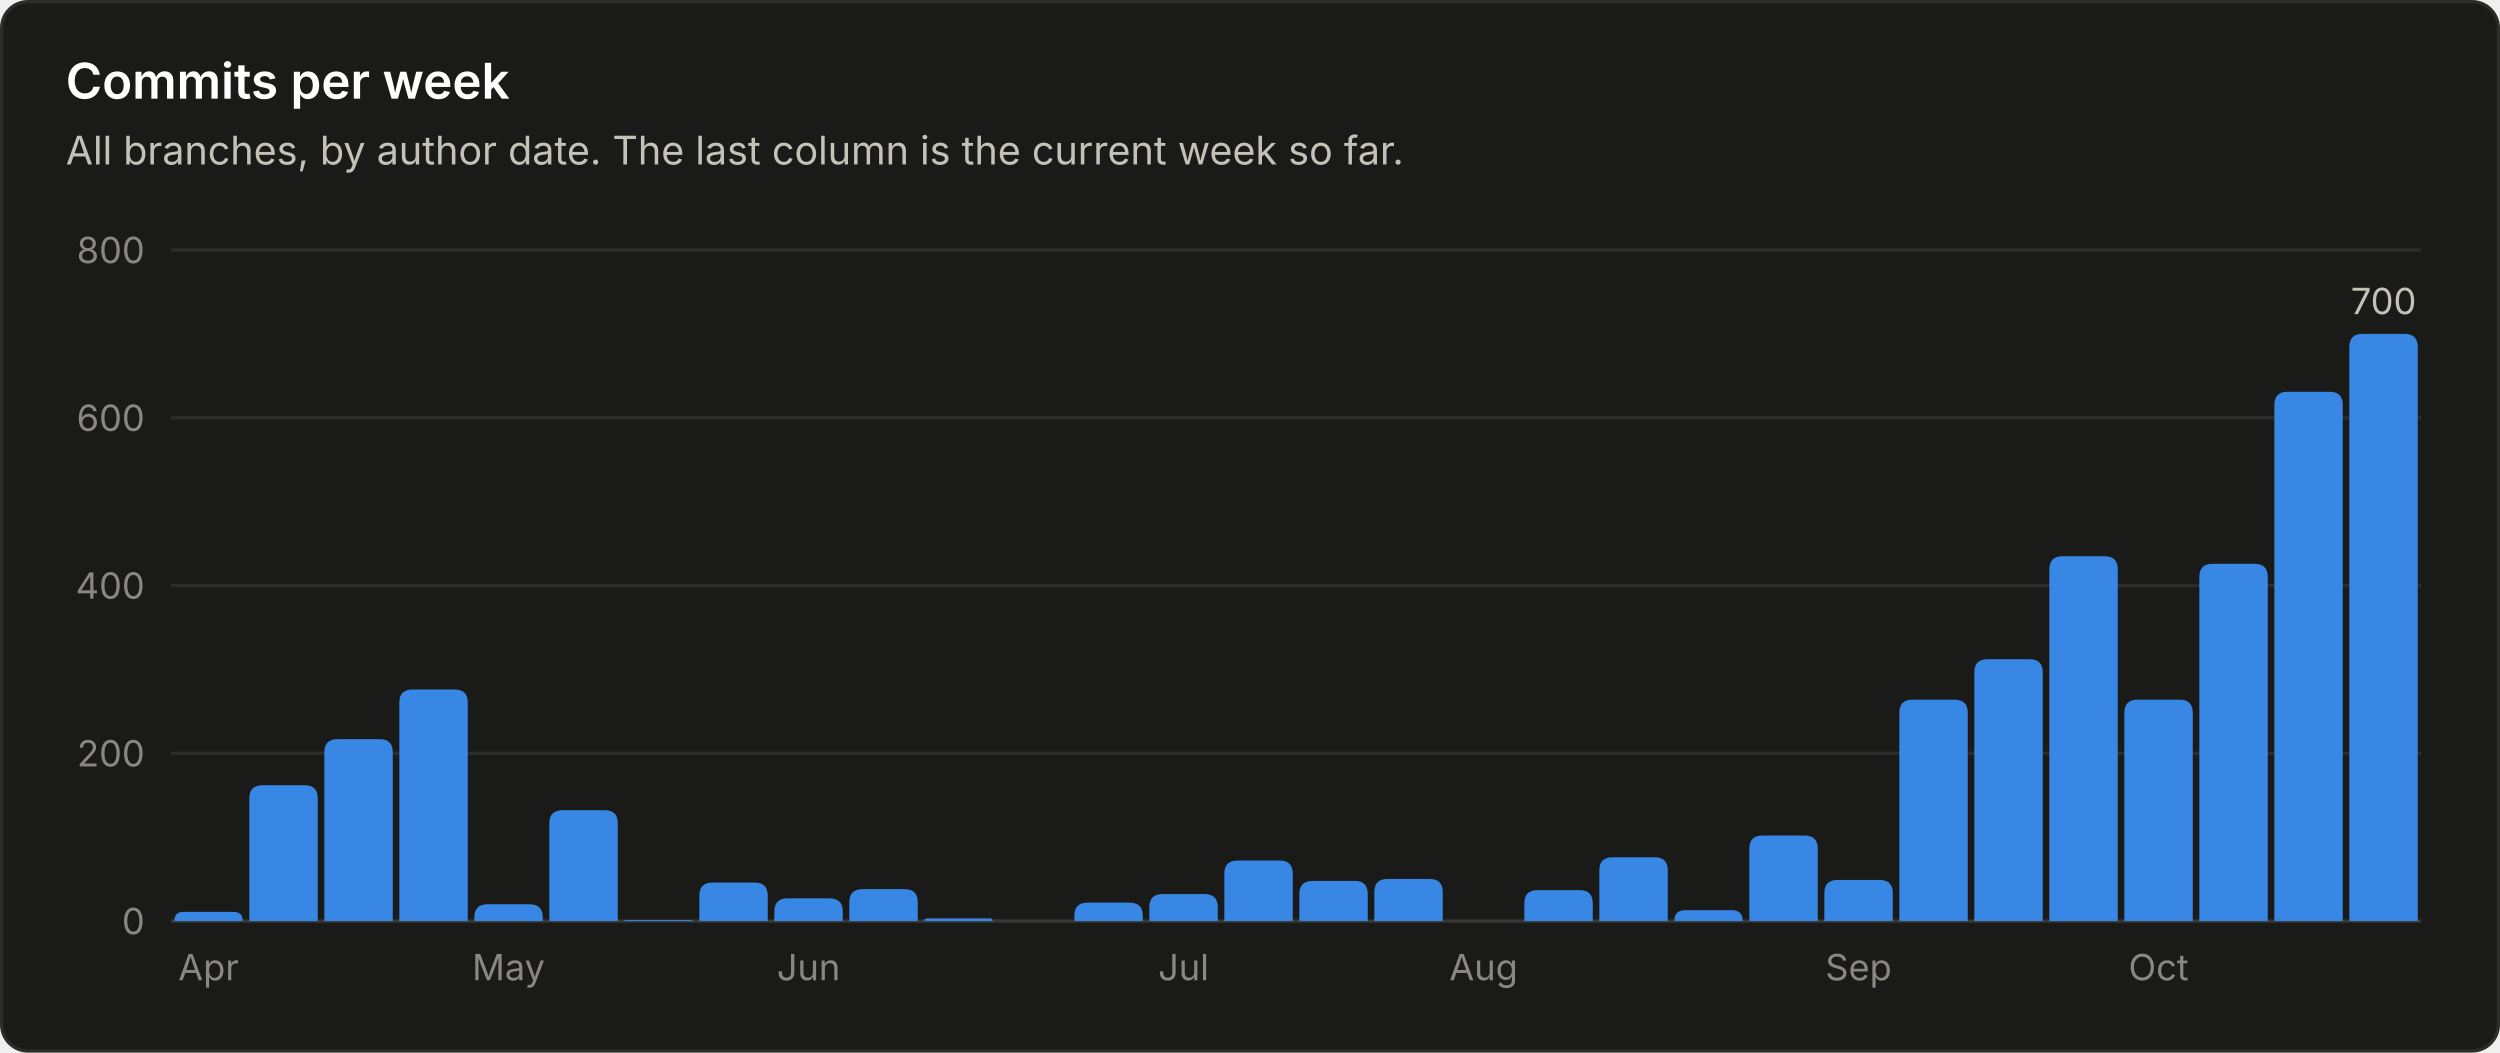
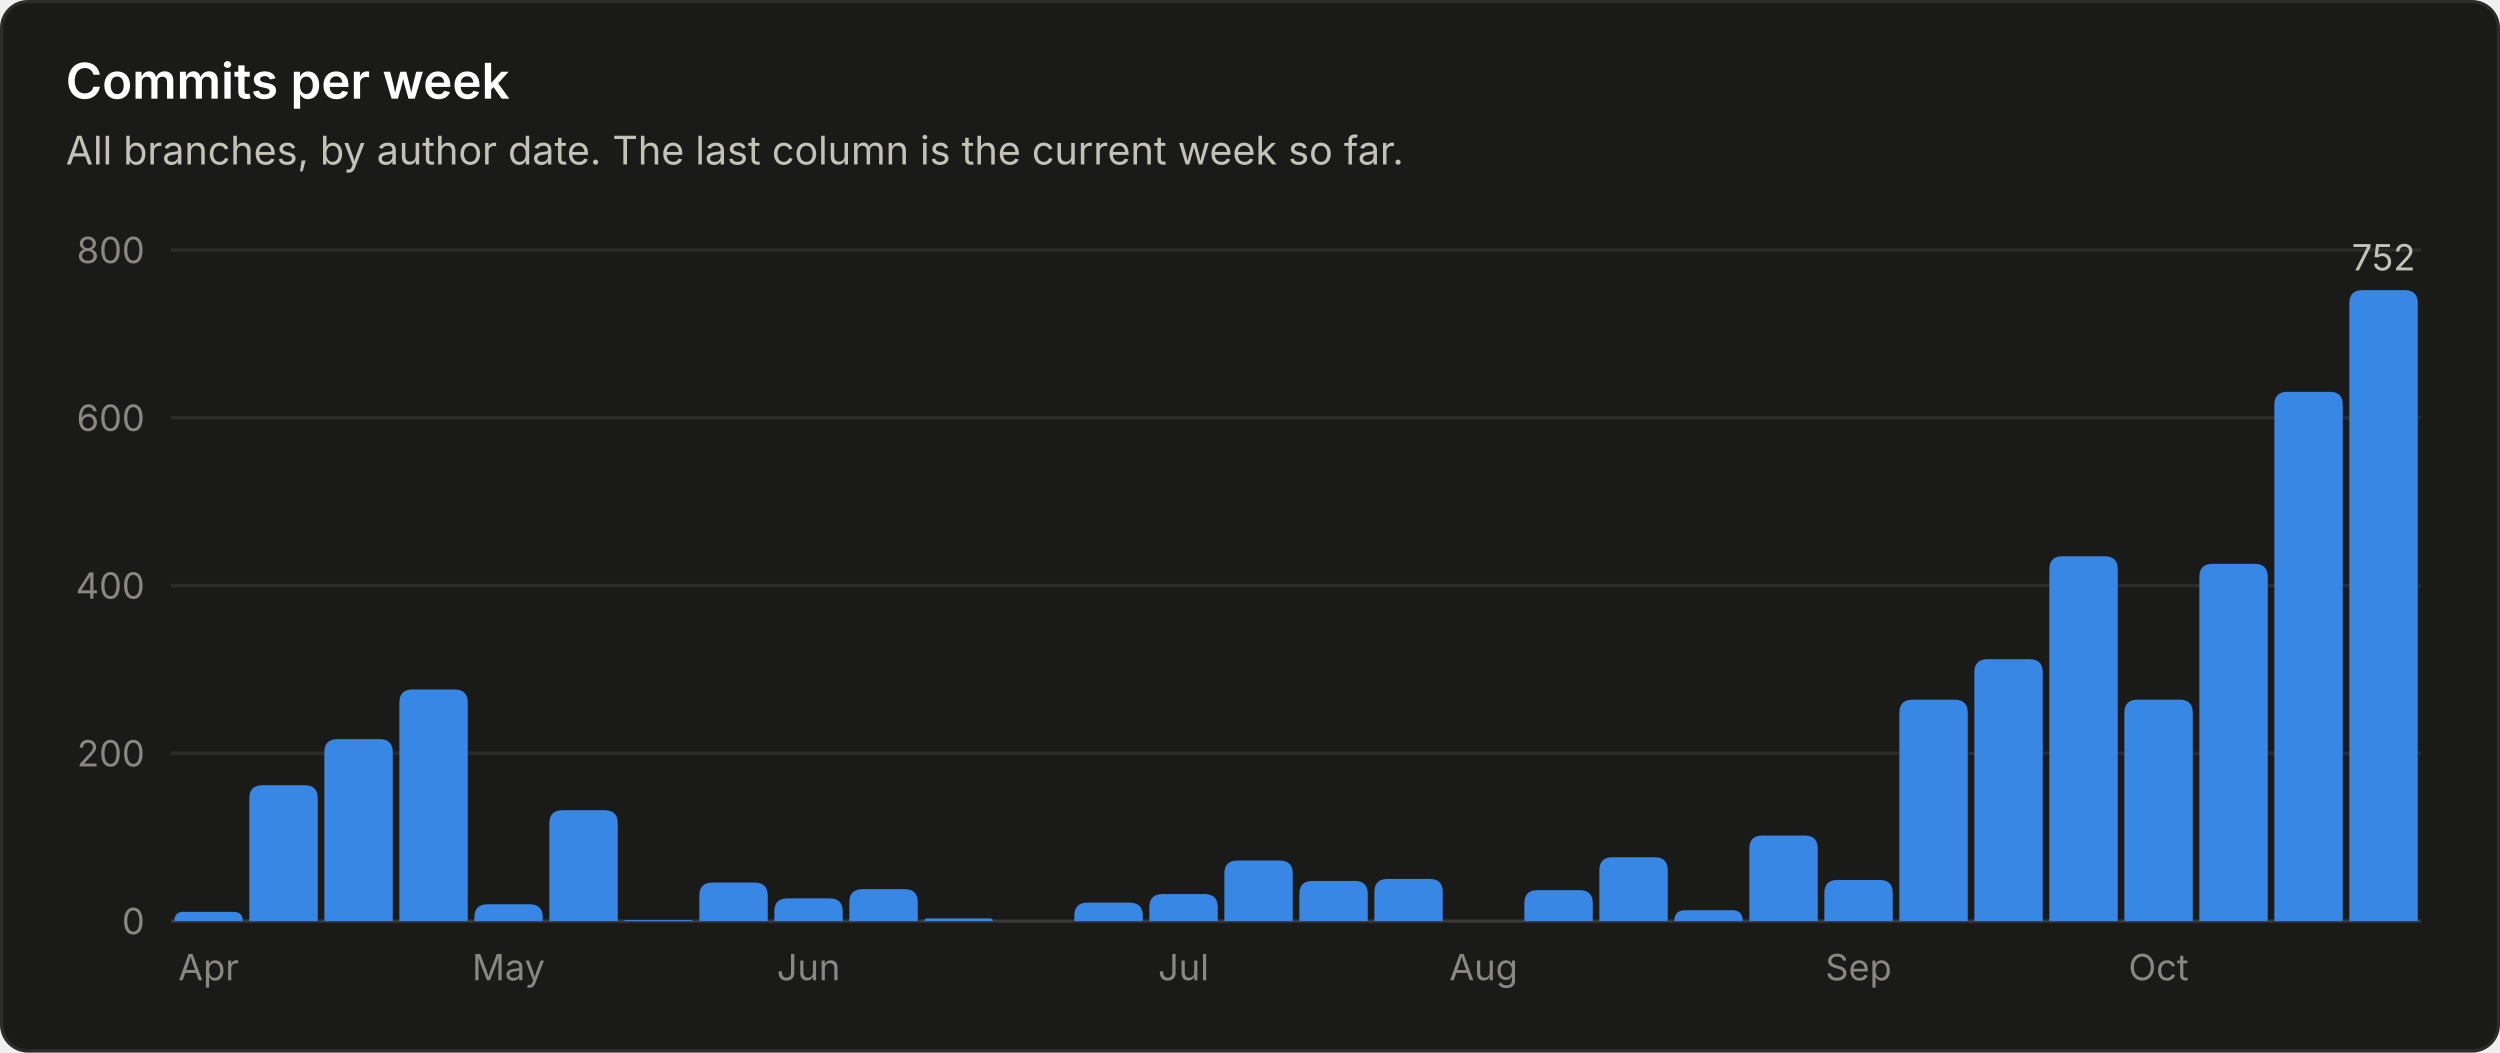
<svg xmlns="http://www.w3.org/2000/svg" viewBox="0 0 760 320" width="760" height="320" role="img" font-family="system-ui, -apple-system, 'Segoe UI', sans-serif">
  <rect x="0.5" y="0.5" width="759" height="319" rx="8" fill="#1a1a19" stroke="#2c2c2a" />
  <text x="20.0" y="30.0" fill="#ffffff" font-size="15" font-weight="600" text-anchor="start">Commits per week</text>
  <text x="20.0" y="50.0" fill="#c3c2b7" font-size="12" font-weight="400" text-anchor="start">All branches, by author date. The last column is the current week so far.</text>
  <line x1="52" y1="280.0" x2="736" y2="280.0" stroke="#383835" stroke-width="1" />
  <text x="44.0" y="284.0" fill="#898781" font-size="11" font-weight="400" text-anchor="end">0</text>
  <line x1="52" y1="229.0" x2="736" y2="229.0" stroke="#2c2c2a" stroke-width="1" />
  <text x="44.0" y="233.0" fill="#898781" font-size="11" font-weight="400" text-anchor="end">200</text>
  <line x1="52" y1="178.0" x2="736" y2="178.0" stroke="#2c2c2a" stroke-width="1" />
  <text x="44.0" y="182.0" fill="#898781" font-size="11" font-weight="400" text-anchor="end">400</text>
  <line x1="52" y1="127.0" x2="736" y2="127.0" stroke="#2c2c2a" stroke-width="1" />
  <text x="44.0" y="131.0" fill="#898781" font-size="11" font-weight="400" text-anchor="end">600</text>
  <line x1="52" y1="76.0" x2="736" y2="76.0" stroke="#2c2c2a" stroke-width="1" />
  <text x="44.0" y="80.0" fill="#898781" font-size="11" font-weight="400" text-anchor="end">800</text>
  <path d="M53.0 280.0 V280.0 Q53.0 277.2 55.8 277.2 H71.0 Q73.8 277.2 73.8 280.0 V280.0 Z" fill="#3987e5" />
  <text x="63.4" y="298.0" fill="#898781" font-size="11" font-weight="400" text-anchor="middle">Apr</text>
  <path d="M75.8 280.0 V242.7 Q75.8 238.7 79.8 238.7 H92.6 Q96.6 238.7 96.6 242.7 V280.0 Z" fill="#3987e5" />
  <path d="M98.6 280.0 V228.7 Q98.6 224.7 102.6 224.7 H115.4 Q119.4 224.7 119.4 228.7 V280.0 Z" fill="#3987e5" />
  <path d="M121.4 280.0 V213.6 Q121.4 209.6 125.4 209.6 H138.2 Q142.2 209.6 142.2 213.6 V280.0 Z" fill="#3987e5" />
  <path d="M144.2 280.0 V278.9 Q144.2 274.9 148.2 274.9 H161.0 Q165.0 274.9 165.0 278.9 V280.0 Z" fill="#3987e5" />
  <text x="154.6" y="298.0" fill="#898781" font-size="11" font-weight="400" text-anchor="middle">May</text>
  <path d="M167.0 280.0 V250.3 Q167.0 246.3 171.0 246.3 H183.8 Q187.8 246.3 187.8 250.3 V280.0 Z" fill="#3987e5" />
  <path d="M189.8 280.0 V280.0 Q189.8 279.7 190.1 279.7 H210.3 Q210.6 279.7 210.6 280.0 V280.0 Z" fill="#3987e5" />
  <path d="M212.6 280.0 V272.3 Q212.6 268.3 216.6 268.3 H229.4 Q233.4 268.3 233.4 272.3 V280.0 Z" fill="#3987e5" />
  <path d="M235.4 280.0 V277.1 Q235.4 273.1 239.4 273.1 H252.2 Q256.2 273.1 256.2 277.1 V280.0 Z" fill="#3987e5" />
  <text x="245.8" y="298.0" fill="#898781" font-size="11" font-weight="400" text-anchor="middle">Jun</text>
  <path d="M258.2 280.0 V274.3 Q258.2 270.3 262.2 270.3 H275.0 Q279.0 270.3 279.0 274.3 V280.0 Z" fill="#3987e5" />
  <path d="M281.0 280.0 V280.0 Q281.0 279.2 281.8 279.2 H301.0 Q301.8 279.2 301.8 280.0 V280.0 Z" fill="#3987e5" />
  <path d="M326.6 280.0 V278.4 Q326.6 274.4 330.6 274.4 H343.4 Q347.4 274.4 347.4 278.4 V280.0 Z" fill="#3987e5" />
  <path d="M349.4 280.0 V275.8 Q349.4 271.8 353.4 271.8 H366.2 Q370.2 271.8 370.2 275.8 V280.0 Z" fill="#3987e5" />
  <text x="359.8" y="298.0" fill="#898781" font-size="11" font-weight="400" text-anchor="middle">Jul</text>
  <path d="M372.2 280.0 V265.6 Q372.2 261.6 376.2 261.6 H389.0 Q393.0 261.6 393.0 265.6 V280.0 Z" fill="#3987e5" />
  <path d="M395.0 280.0 V271.8 Q395.0 267.8 399.0 267.8 H411.8 Q415.8 267.8 415.8 271.8 V280.0 Z" fill="#3987e5" />
  <path d="M417.8 280.0 V271.2 Q417.8 267.2 421.8 267.2 H434.6 Q438.6 267.2 438.6 271.2 V280.0 Z" fill="#3987e5" />
  <text x="451.0" y="298.0" fill="#898781" font-size="11" font-weight="400" text-anchor="middle">Aug</text>
  <path d="M463.4 280.0 V274.6 Q463.4 270.6 467.4 270.6 H480.2 Q484.2 270.6 484.2 274.6 V280.0 Z" fill="#3987e5" />
  <path d="M486.2 280.0 V264.6 Q486.2 260.6 490.2 260.6 H503.0 Q507.0 260.6 507.0 264.6 V280.0 Z" fill="#3987e5" />
  <path d="M509.0 280.0 V280.0 Q509.0 276.7 512.3 276.7 H526.5 Q529.8 276.7 529.8 280.0 V280.0 Z" fill="#3987e5" />
  <path d="M531.8 280.0 V258.0 Q531.8 254.0 535.8 254.0 H548.6 Q552.6 254.0 552.6 258.0 V280.0 Z" fill="#3987e5" />
  <path d="M554.6 280.0 V271.5 Q554.6 267.5 558.6 267.5 H571.4 Q575.4 267.5 575.4 271.5 V280.0 Z" fill="#3987e5" />
  <text x="565.0" y="298.0" fill="#898781" font-size="11" font-weight="400" text-anchor="middle">Sep</text>
  <path d="M577.4 280.0 V216.7 Q577.4 212.7 581.4 212.7 H594.2 Q598.2 212.7 598.2 216.7 V280.0 Z" fill="#3987e5" />
  <path d="M600.2 280.0 V204.4 Q600.2 200.4 604.2 200.4 H617.0 Q621.0 200.4 621.0 204.4 V280.0 Z" fill="#3987e5" />
  <path d="M623.0 280.0 V173.1 Q623.0 169.1 627.0 169.1 H639.8 Q643.8 169.1 643.8 173.1 V280.0 Z" fill="#3987e5" />
  <path d="M645.8 280.0 V216.7 Q645.8 212.7 649.8 212.7 H662.6 Q666.6 212.7 666.6 216.7 V280.0 Z" fill="#3987e5" />
  <text x="656.2" y="298.0" fill="#898781" font-size="11" font-weight="400" text-anchor="middle">Oct</text>
  <path d="M668.6 280.0 V175.4 Q668.6 171.4 672.6 171.4 H685.4 Q689.4 171.4 689.4 175.4 V280.0 Z" fill="#3987e5" />
  <path d="M691.4 280.0 V123.1 Q691.4 119.1 695.4 119.1 H708.2 Q712.2 119.1 712.2 123.1 V280.0 Z" fill="#3987e5" />
-   <path d="M714.2 280.0 V105.5 Q714.2 101.5 718.2 101.5 H731.0 Q735.0 101.5 735.0 105.5 V280.0 Z" fill="#3987e5" />
-   <text x="724.6" y="95.5" fill="#c3c2b7" font-size="11" font-weight="400" text-anchor="middle">700</text>
+   <path d="M714.2 280.0 V92.2 Q714.2 88.2 718.2 88.2 H731.0 Q735.0 88.2 735.0 92.2 V280.0 Z" fill="#3987e5" />
+   <text x="724.6" y="82.2" fill="#c3c2b7" font-size="11" font-weight="400" text-anchor="middle">752</text>
</svg>
